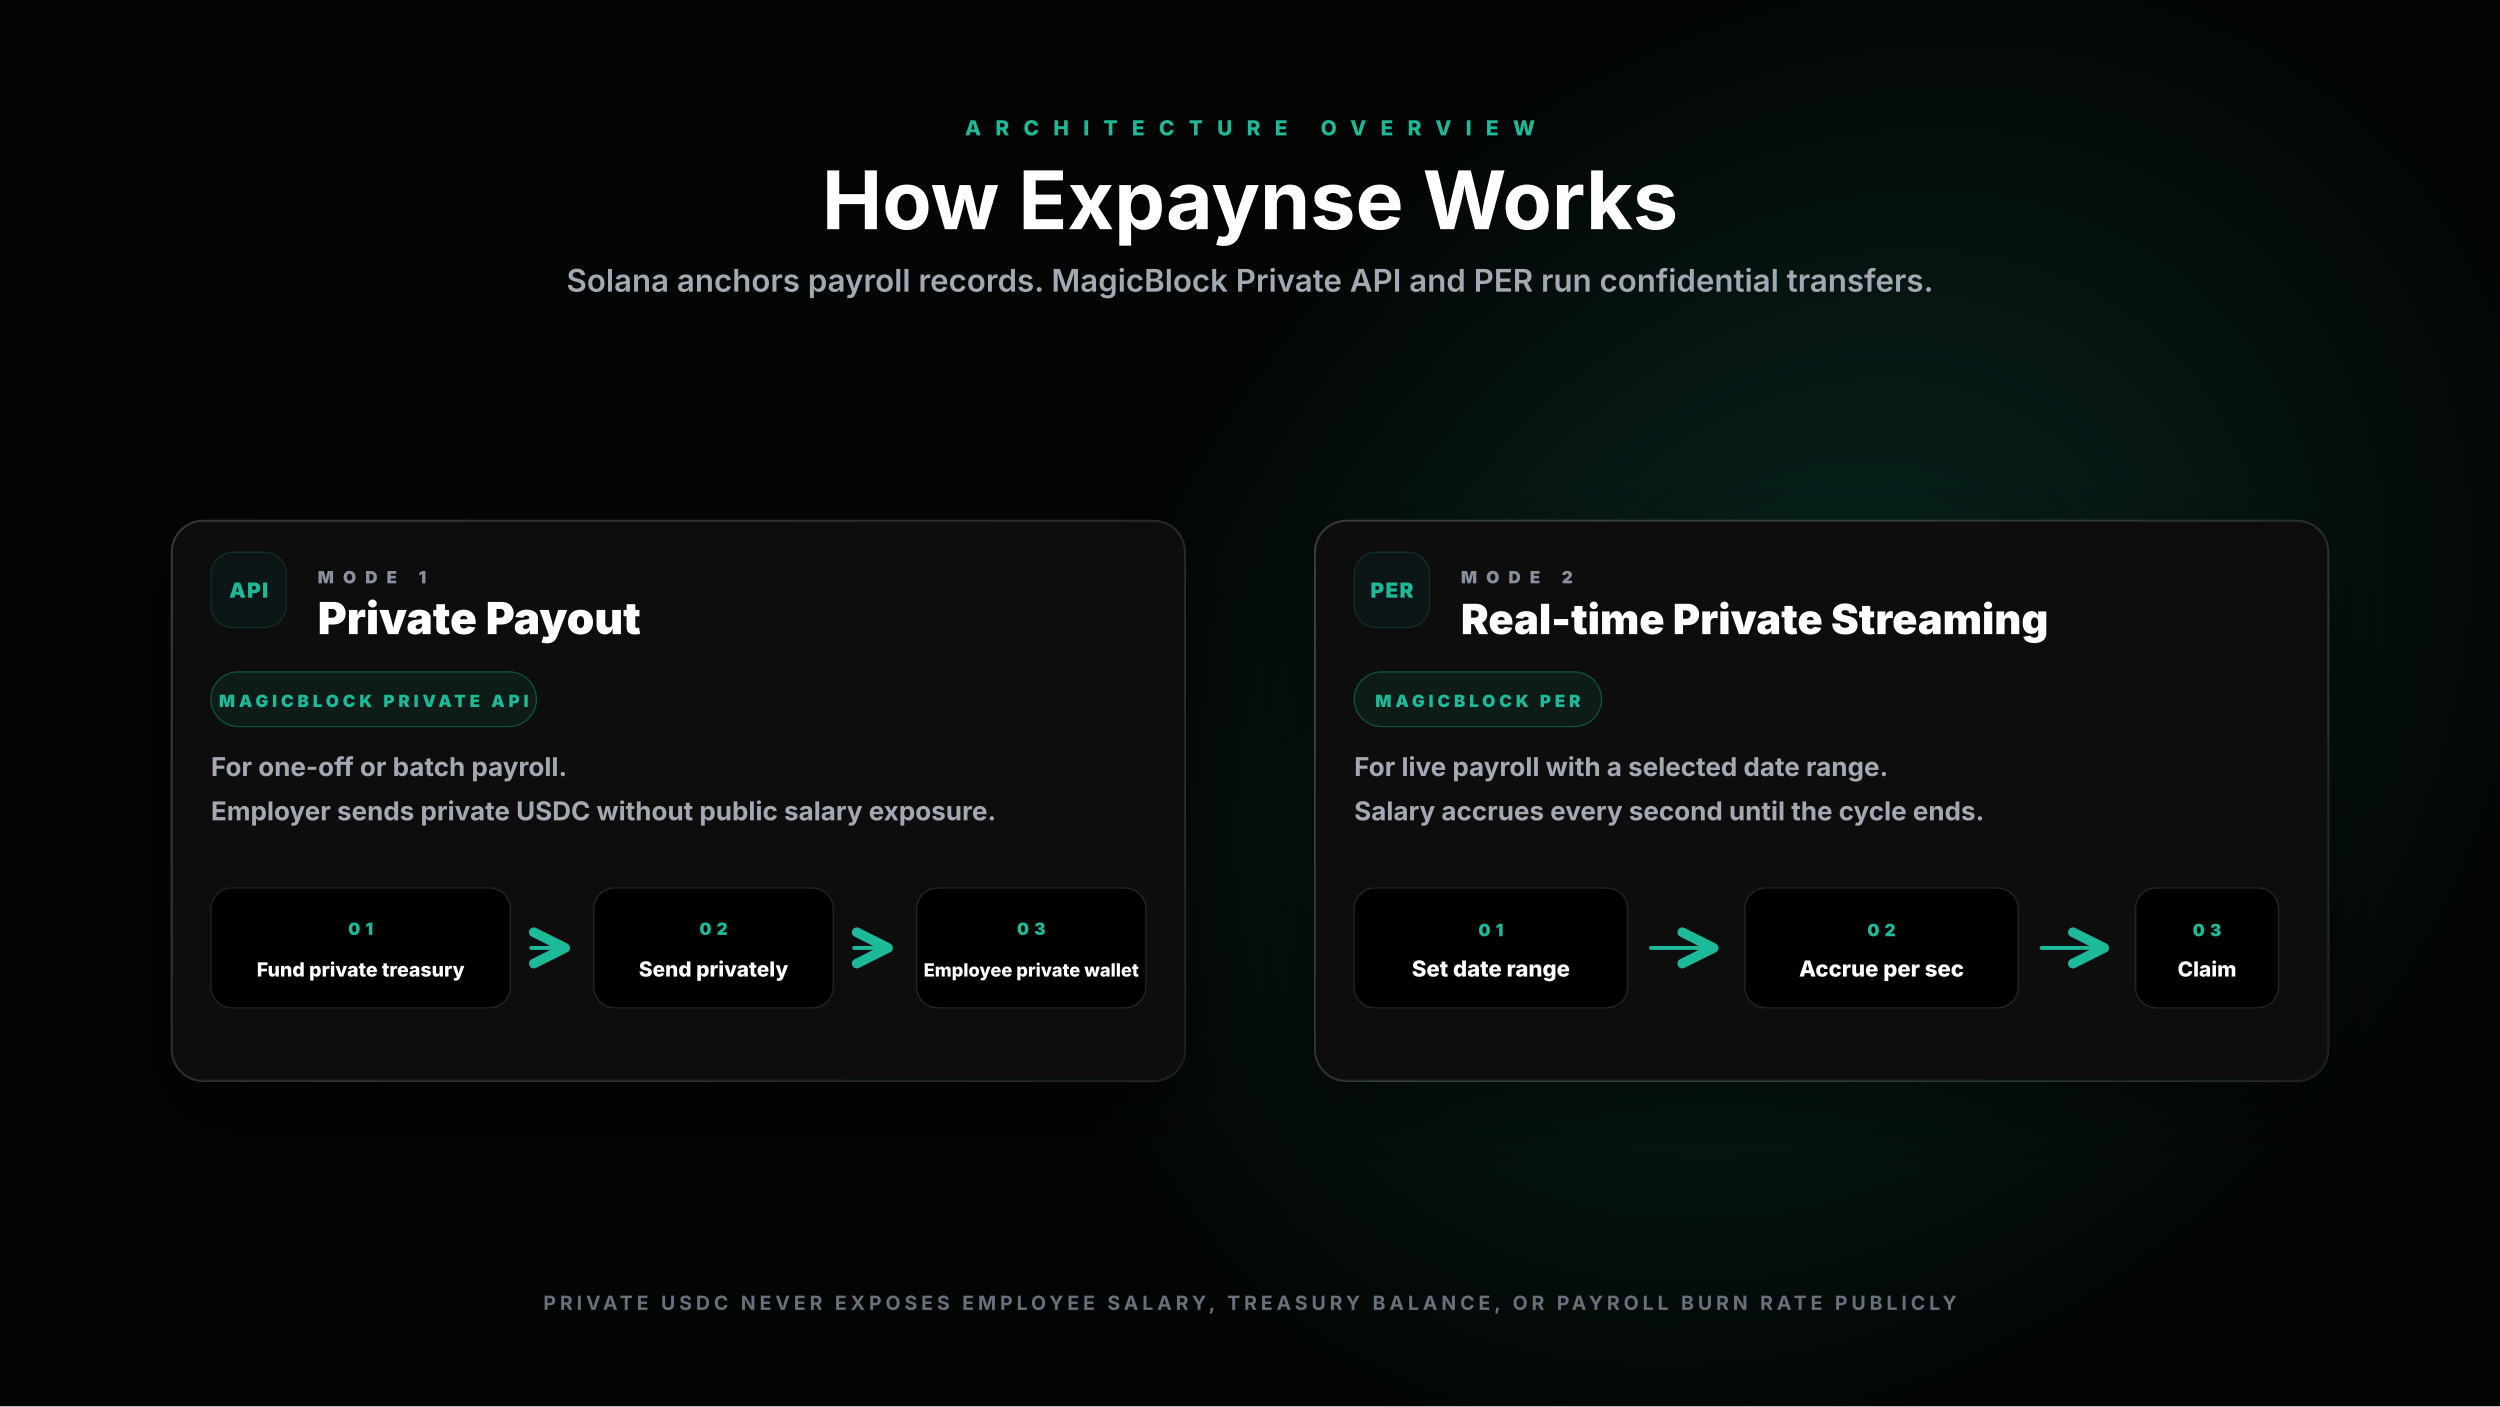
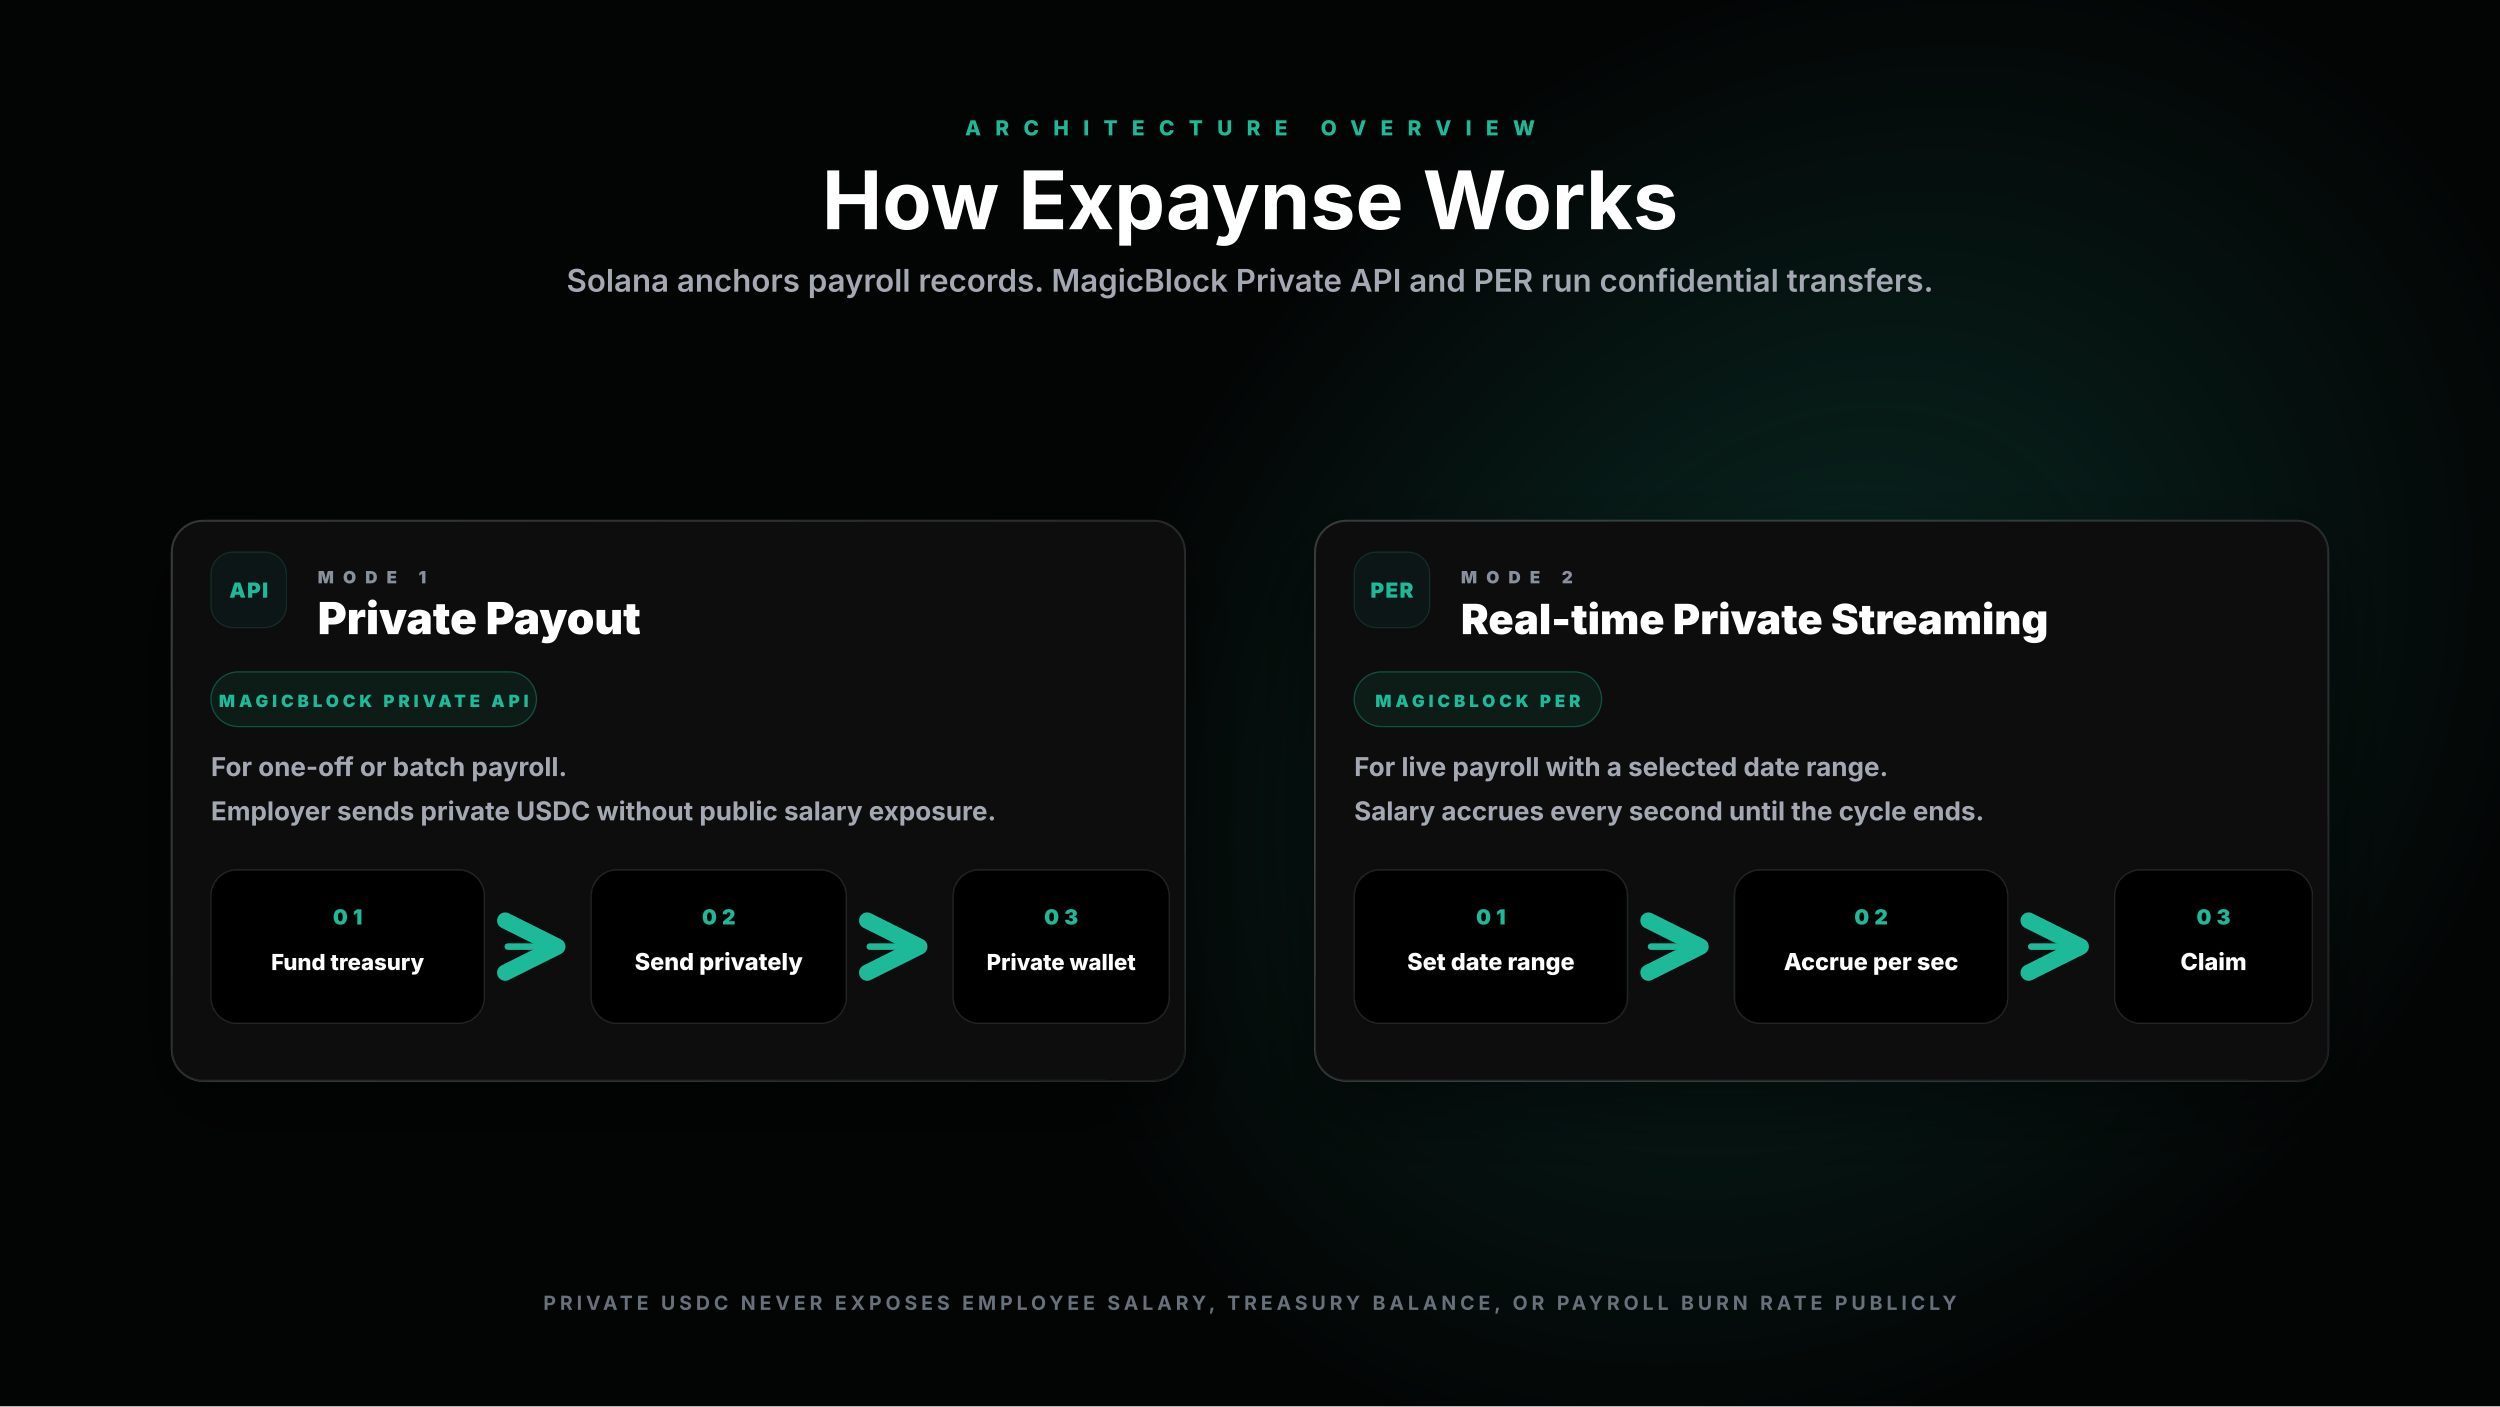
<svg xmlns="http://www.w3.org/2000/svg" width="1920" height="1080" viewBox="0 0 1920 1080" fill="none">
  <rect width="1920" height="1080" fill="#030404" />
  <radialGradient id="glow" cx="0" cy="0" r="1" gradientUnits="userSpaceOnUse" gradientTransform="translate(1390 540) rotate(135) scale(660 520)">
    <stop stop-color="#1EBA98" stop-opacity="0.2" />
    <stop offset="1" stop-color="#1EBA98" stop-opacity="0" />
  </radialGradient>
  <rect width="1920" height="1080" fill="url(#glow)" />
  <defs>
    <filter id="softShadow" x="-20%" y="-20%" width="140%" height="140%">
      <feDropShadow dx="0" dy="24" stdDeviation="28" flood-color="#000000" flood-opacity="0.45" />
    </filter>
    <marker id="arrow" markerWidth="12" markerHeight="12" refX="10" refY="6" orient="auto" markerUnits="strokeWidth">
      <path d="M2 2L10 6L2 10" stroke="#1EBA98" stroke-width="2.5" stroke-linecap="round" stroke-linejoin="round" />
    </marker>
    <linearGradient id="cardStroke" x1="0" y1="0" x2="1" y2="1">
      <stop stop-color="#FFFFFF" stop-opacity="0.18" />
      <stop offset="1" stop-color="#FFFFFF" stop-opacity="0.06" />
    </linearGradient>
    <linearGradient id="privateStroke" x1="0" y1="0" x2="1" y2="1">
      <stop stop-color="#1EBA98" stop-opacity="0.55" />
      <stop offset="1" stop-color="#1EBA98" stop-opacity="0.18" />
    </linearGradient>
  </defs>
  <text x="960" y="104" fill="#1EBA98" font-family="Inter, Arial, sans-serif" font-size="16" font-weight="800" text-anchor="middle" letter-spacing="11">ARCHITECTURE OVERVIEW</text>
  <text x="960" y="176" fill="#FFFFFF" font-family="Inter, Arial, sans-serif" font-size="62" font-weight="650" text-anchor="middle">How Expaynse Works</text>
  <text x="960" y="224" fill="#A3A8B3" font-family="Inter, Arial, sans-serif" font-size="24" font-weight="600" text-anchor="middle">
    Solana anchors payroll records. MagicBlock Private API and PER run confidential transfers.
  </text>
  <g filter="url(#softShadow)" transform="translate(0 52)">
    <rect x="132" y="348" width="778" height="430" rx="24" fill="#0C0D0D" stroke="url(#cardStroke)" stroke-width="1.5" />
    <rect x="162" y="372" width="58" height="58" rx="17" fill="#111414" stroke="#1EBA98" stroke-opacity="0.18" />
    <text x="191" y="407" fill="#1EBA98" font-family="Inter, Arial, sans-serif" font-size="16" font-weight="900" text-anchor="middle" letter-spacing="1">API</text>
    <text x="244" y="396" fill="#88909D" font-family="Inter, Arial, sans-serif" font-size="13" font-weight="850" letter-spacing="7">MODE 1</text>
    <text x="244" y="435" fill="#FFFFFF" font-family="Inter, Arial, sans-serif" font-size="34" font-weight="850">Private Payout</text>
    <rect x="162" y="464" width="250" height="42" rx="21" fill="#071B16" stroke="#1EBA98" stroke-opacity="0.38" />
    <text x="287" y="491" fill="#1EBA98" font-family="Inter, Arial, sans-serif" font-size="13" font-weight="850" text-anchor="middle" letter-spacing="3">MAGICBLOCK PRIVATE API</text>
    <text x="162" y="544" fill="#A3A8B3" font-family="Inter, Arial, sans-serif" font-size="20" font-weight="650">For one-off or batch payroll.</text>
    <text x="162" y="578" fill="#A3A8B3" font-family="Inter, Arial, sans-serif" font-size="20" font-weight="650">Employer sends private USDC without public salary exposure.</text>
-     <g transform="translate(162 630)">
-       <rect width="230" height="92" rx="16" fill="#050606" stroke="#FFFFFF" stroke-opacity="0.11" />
-       <text x="115" y="36" fill="#1EBA98" font-family="Inter, Arial, sans-serif" font-size="13" font-weight="850" text-anchor="middle" letter-spacing="4">01</text>
-       <text x="115" y="68" fill="#FFFFFF" font-family="Inter, Arial, sans-serif" font-size="15" font-weight="800" text-anchor="middle">Fund private treasury</text>
+     <g transform="translate(162 616)">
+       <rect width="210" height="118" rx="20" fill="#050606" stroke="#FFFFFF" stroke-opacity="0.11" />
+       <text x="105" y="42" fill="#1EBA98" font-family="Inter, Arial, sans-serif" font-size="16" font-weight="850" text-anchor="middle" letter-spacing="4">01</text>
+       <text x="105" y="77" fill="#FFFFFF" font-family="Inter, Arial, sans-serif" font-size="17" font-weight="800" text-anchor="middle">Fund treasury</text>
    </g>
-     <path d="M408 676H434" stroke="#1EBA98" stroke-width="3" stroke-linecap="round" marker-end="url(#arrow)" />
-     <g transform="translate(456 630)">
-       <rect width="184" height="92" rx="16" fill="#050606" stroke="#FFFFFF" stroke-opacity="0.11" />
-       <text x="92" y="36" fill="#1EBA98" font-family="Inter, Arial, sans-serif" font-size="13" font-weight="850" text-anchor="middle" letter-spacing="4">02</text>
-       <text x="92" y="68" fill="#FFFFFF" font-family="Inter, Arial, sans-serif" font-size="16" font-weight="800" text-anchor="middle">Send privately</text>
+     <path d="M390 675H428" stroke="#1EBA98" stroke-width="5" stroke-linecap="round" marker-end="url(#arrow)" />
+     <g transform="translate(454 616)">
+       <rect width="196" height="118" rx="20" fill="#050606" stroke="#FFFFFF" stroke-opacity="0.11" />
+       <text x="98" y="42" fill="#1EBA98" font-family="Inter, Arial, sans-serif" font-size="16" font-weight="850" text-anchor="middle" letter-spacing="4">02</text>
+       <text x="98" y="77" fill="#FFFFFF" font-family="Inter, Arial, sans-serif" font-size="18" font-weight="800" text-anchor="middle">Send privately</text>
    </g>
-     <path d="M656 676H682" stroke="#1EBA98" stroke-width="3" stroke-linecap="round" marker-end="url(#arrow)" />
-     <g transform="translate(704 630)">
-       <rect width="176" height="92" rx="16" fill="#050606" stroke="#FFFFFF" stroke-opacity="0.11" />
-       <text x="88" y="36" fill="#1EBA98" font-family="Inter, Arial, sans-serif" font-size="13" font-weight="850" text-anchor="middle" letter-spacing="4">03</text>
-       <text x="88" y="68" fill="#FFFFFF" font-family="Inter, Arial, sans-serif" font-size="14" font-weight="800" text-anchor="middle">Employee private wallet</text>
+     <path d="M668 675H706" stroke="#1EBA98" stroke-width="5" stroke-linecap="round" marker-end="url(#arrow)" />
+     <g transform="translate(732 616)">
+       <rect width="166" height="118" rx="20" fill="#050606" stroke="#FFFFFF" stroke-opacity="0.11" />
+       <text x="83" y="42" fill="#1EBA98" font-family="Inter, Arial, sans-serif" font-size="16" font-weight="850" text-anchor="middle" letter-spacing="4">03</text>
+       <text x="83" y="77" fill="#FFFFFF" font-family="Inter, Arial, sans-serif" font-size="17" font-weight="800" text-anchor="middle">Private wallet</text>
    </g>
  </g>
  <g filter="url(#softShadow)" transform="translate(0 52)">
    <rect x="1010" y="348" width="778" height="430" rx="24" fill="#0C0D0D" stroke="url(#cardStroke)" stroke-width="1.5" />
    <rect x="1040" y="372" width="58" height="58" rx="17" fill="#111414" stroke="#1EBA98" stroke-opacity="0.18" />
    <text x="1069" y="407" fill="#1EBA98" font-family="Inter, Arial, sans-serif" font-size="16" font-weight="900" text-anchor="middle" letter-spacing="1">PER</text>
    <text x="1122" y="396" fill="#88909D" font-family="Inter, Arial, sans-serif" font-size="13" font-weight="850" letter-spacing="7">MODE 2</text>
    <text x="1122" y="435" fill="#FFFFFF" font-family="Inter, Arial, sans-serif" font-size="32" font-weight="850">Real-time Private Streaming</text>
    <rect x="1040" y="464" width="190" height="42" rx="21" fill="#071B16" stroke="#1EBA98" stroke-opacity="0.38" />
    <text x="1135" y="491" fill="#1EBA98" font-family="Inter, Arial, sans-serif" font-size="13" font-weight="850" text-anchor="middle" letter-spacing="3">MAGICBLOCK PER</text>
    <text x="1040" y="544" fill="#A3A8B3" font-family="Inter, Arial, sans-serif" font-size="20" font-weight="650">For live payroll with a selected date range.</text>
    <text x="1040" y="578" fill="#A3A8B3" font-family="Inter, Arial, sans-serif" font-size="20" font-weight="650">Salary accrues every second until the cycle ends.</text>
-     <g transform="translate(1040 630)">
-       <rect width="210" height="92" rx="16" fill="#050606" stroke="#FFFFFF" stroke-opacity="0.11" />
-       <text x="105" y="37" fill="#1EBA98" font-family="Inter, Arial, sans-serif" font-size="13" font-weight="850" text-anchor="middle" letter-spacing="4">01</text>
-       <text x="105" y="68" fill="#FFFFFF" font-family="Inter, Arial, sans-serif" font-size="17" font-weight="800" text-anchor="middle">Set date range</text>
+     <g transform="translate(1040 616)">
+       <rect width="210" height="118" rx="20" fill="#050606" stroke="#FFFFFF" stroke-opacity="0.11" />
+       <text x="105" y="42" fill="#1EBA98" font-family="Inter, Arial, sans-serif" font-size="16" font-weight="850" text-anchor="middle" letter-spacing="4">01</text>
+       <text x="105" y="77" fill="#FFFFFF" font-family="Inter, Arial, sans-serif" font-size="18" font-weight="800" text-anchor="middle">Set date range</text>
    </g>
-     <path d="M1268 676H1316" stroke="#1EBA98" stroke-width="3" stroke-linecap="round" marker-end="url(#arrow)" />
-     <g transform="translate(1340 630)">
-       <rect width="210" height="92" rx="16" fill="#050606" stroke="#FFFFFF" stroke-opacity="0.11" />
-       <text x="105" y="37" fill="#1EBA98" font-family="Inter, Arial, sans-serif" font-size="13" font-weight="850" text-anchor="middle" letter-spacing="4">02</text>
-       <text x="105" y="68" fill="#FFFFFF" font-family="Inter, Arial, sans-serif" font-size="17" font-weight="800" text-anchor="middle">Accrue per sec</text>
+     <path d="M1268 675H1306" stroke="#1EBA98" stroke-width="5" stroke-linecap="round" marker-end="url(#arrow)" />
+     <g transform="translate(1332 616)">
+       <rect width="210" height="118" rx="20" fill="#050606" stroke="#FFFFFF" stroke-opacity="0.11" />
+       <text x="105" y="42" fill="#1EBA98" font-family="Inter, Arial, sans-serif" font-size="16" font-weight="850" text-anchor="middle" letter-spacing="4">02</text>
+       <text x="105" y="77" fill="#FFFFFF" font-family="Inter, Arial, sans-serif" font-size="18" font-weight="800" text-anchor="middle">Accrue per sec</text>
    </g>
-     <path d="M1568 676H1616" stroke="#1EBA98" stroke-width="3" stroke-linecap="round" marker-end="url(#arrow)" />
-     <g transform="translate(1640 630)">
-       <rect width="110" height="92" rx="16" fill="#050606" stroke="#FFFFFF" stroke-opacity="0.11" />
-       <text x="55" y="37" fill="#1EBA98" font-family="Inter, Arial, sans-serif" font-size="13" font-weight="850" text-anchor="middle" letter-spacing="4">03</text>
-       <text x="55" y="68" fill="#FFFFFF" font-family="Inter, Arial, sans-serif" font-size="16" font-weight="800" text-anchor="middle">Claim</text>
+     <path d="M1560 675H1598" stroke="#1EBA98" stroke-width="5" stroke-linecap="round" marker-end="url(#arrow)" />
+     <g transform="translate(1624 616)">
+       <rect width="152" height="118" rx="20" fill="#050606" stroke="#FFFFFF" stroke-opacity="0.11" />
+       <text x="76" y="42" fill="#1EBA98" font-family="Inter, Arial, sans-serif" font-size="16" font-weight="850" text-anchor="middle" letter-spacing="4">03</text>
+       <text x="76" y="77" fill="#FFFFFF" font-family="Inter, Arial, sans-serif" font-size="18" font-weight="800" text-anchor="middle">Claim</text>
    </g>
  </g>
  <text x="960" y="1006" fill="#68707B" font-family="Inter, Arial, sans-serif" font-size="15" font-weight="700" text-anchor="middle" letter-spacing="3">
    PRIVATE USDC NEVER EXPOSES EMPLOYEE SALARY, TREASURY BALANCE, OR PAYROLL BURN RATE PUBLICLY
  </text>
</svg>
